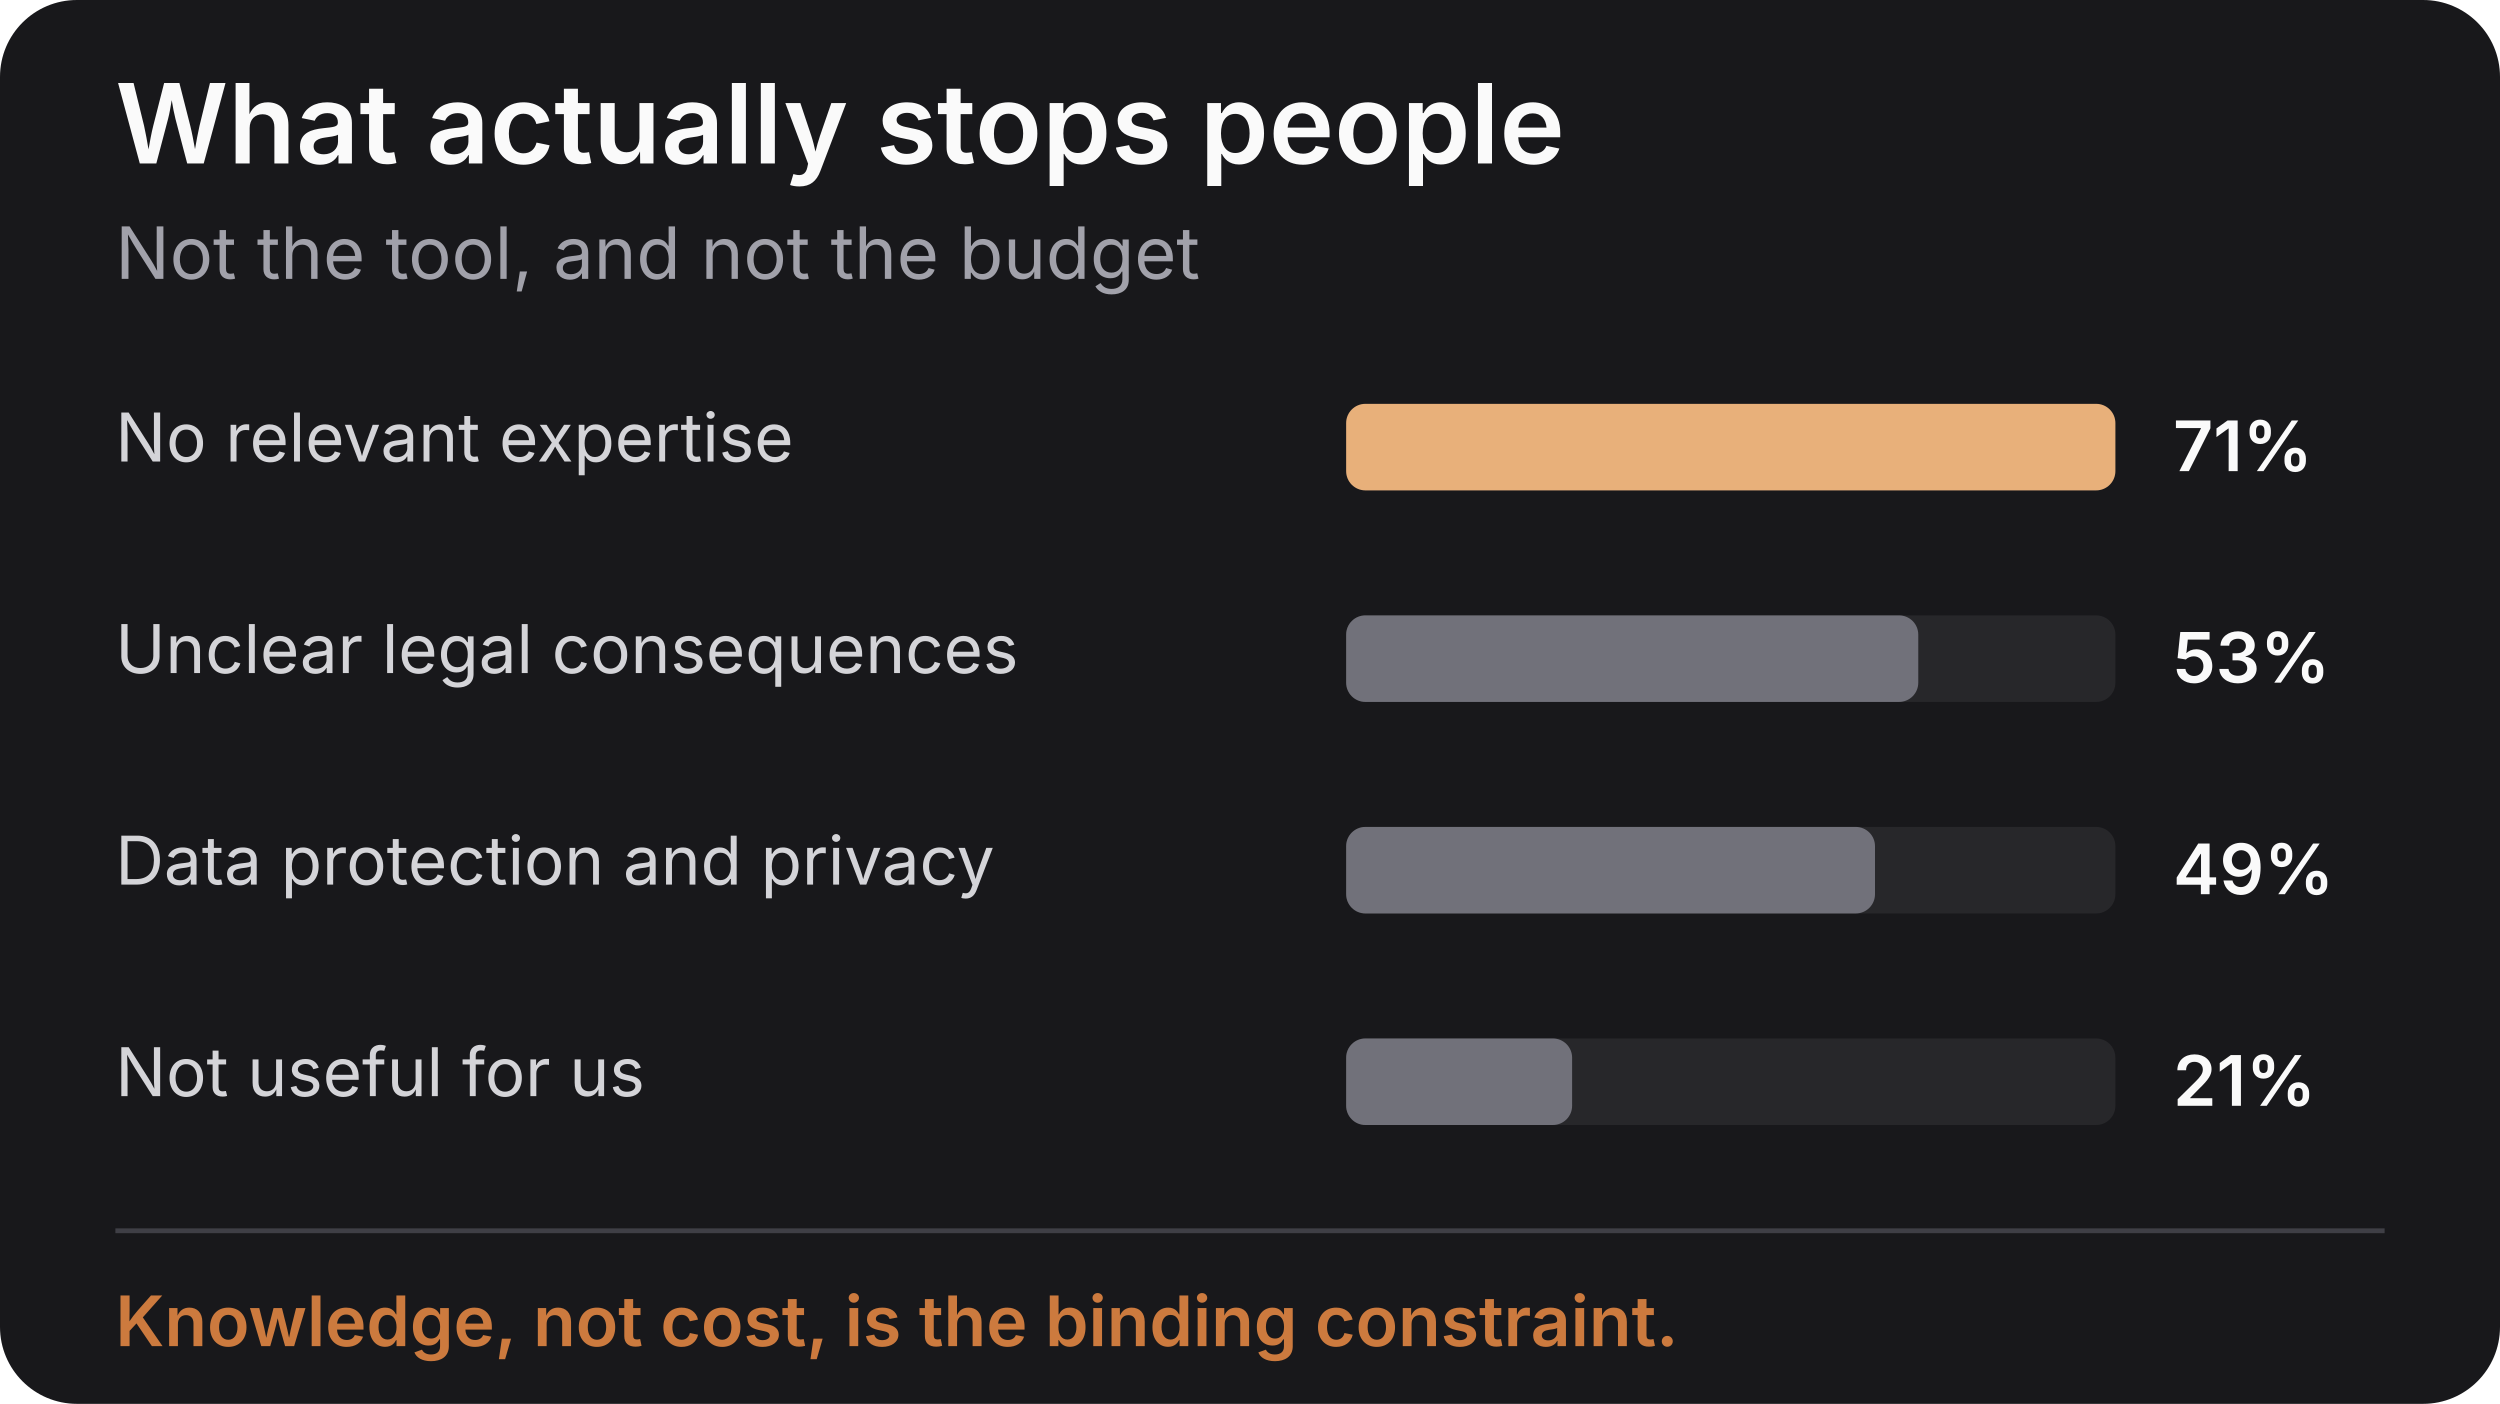
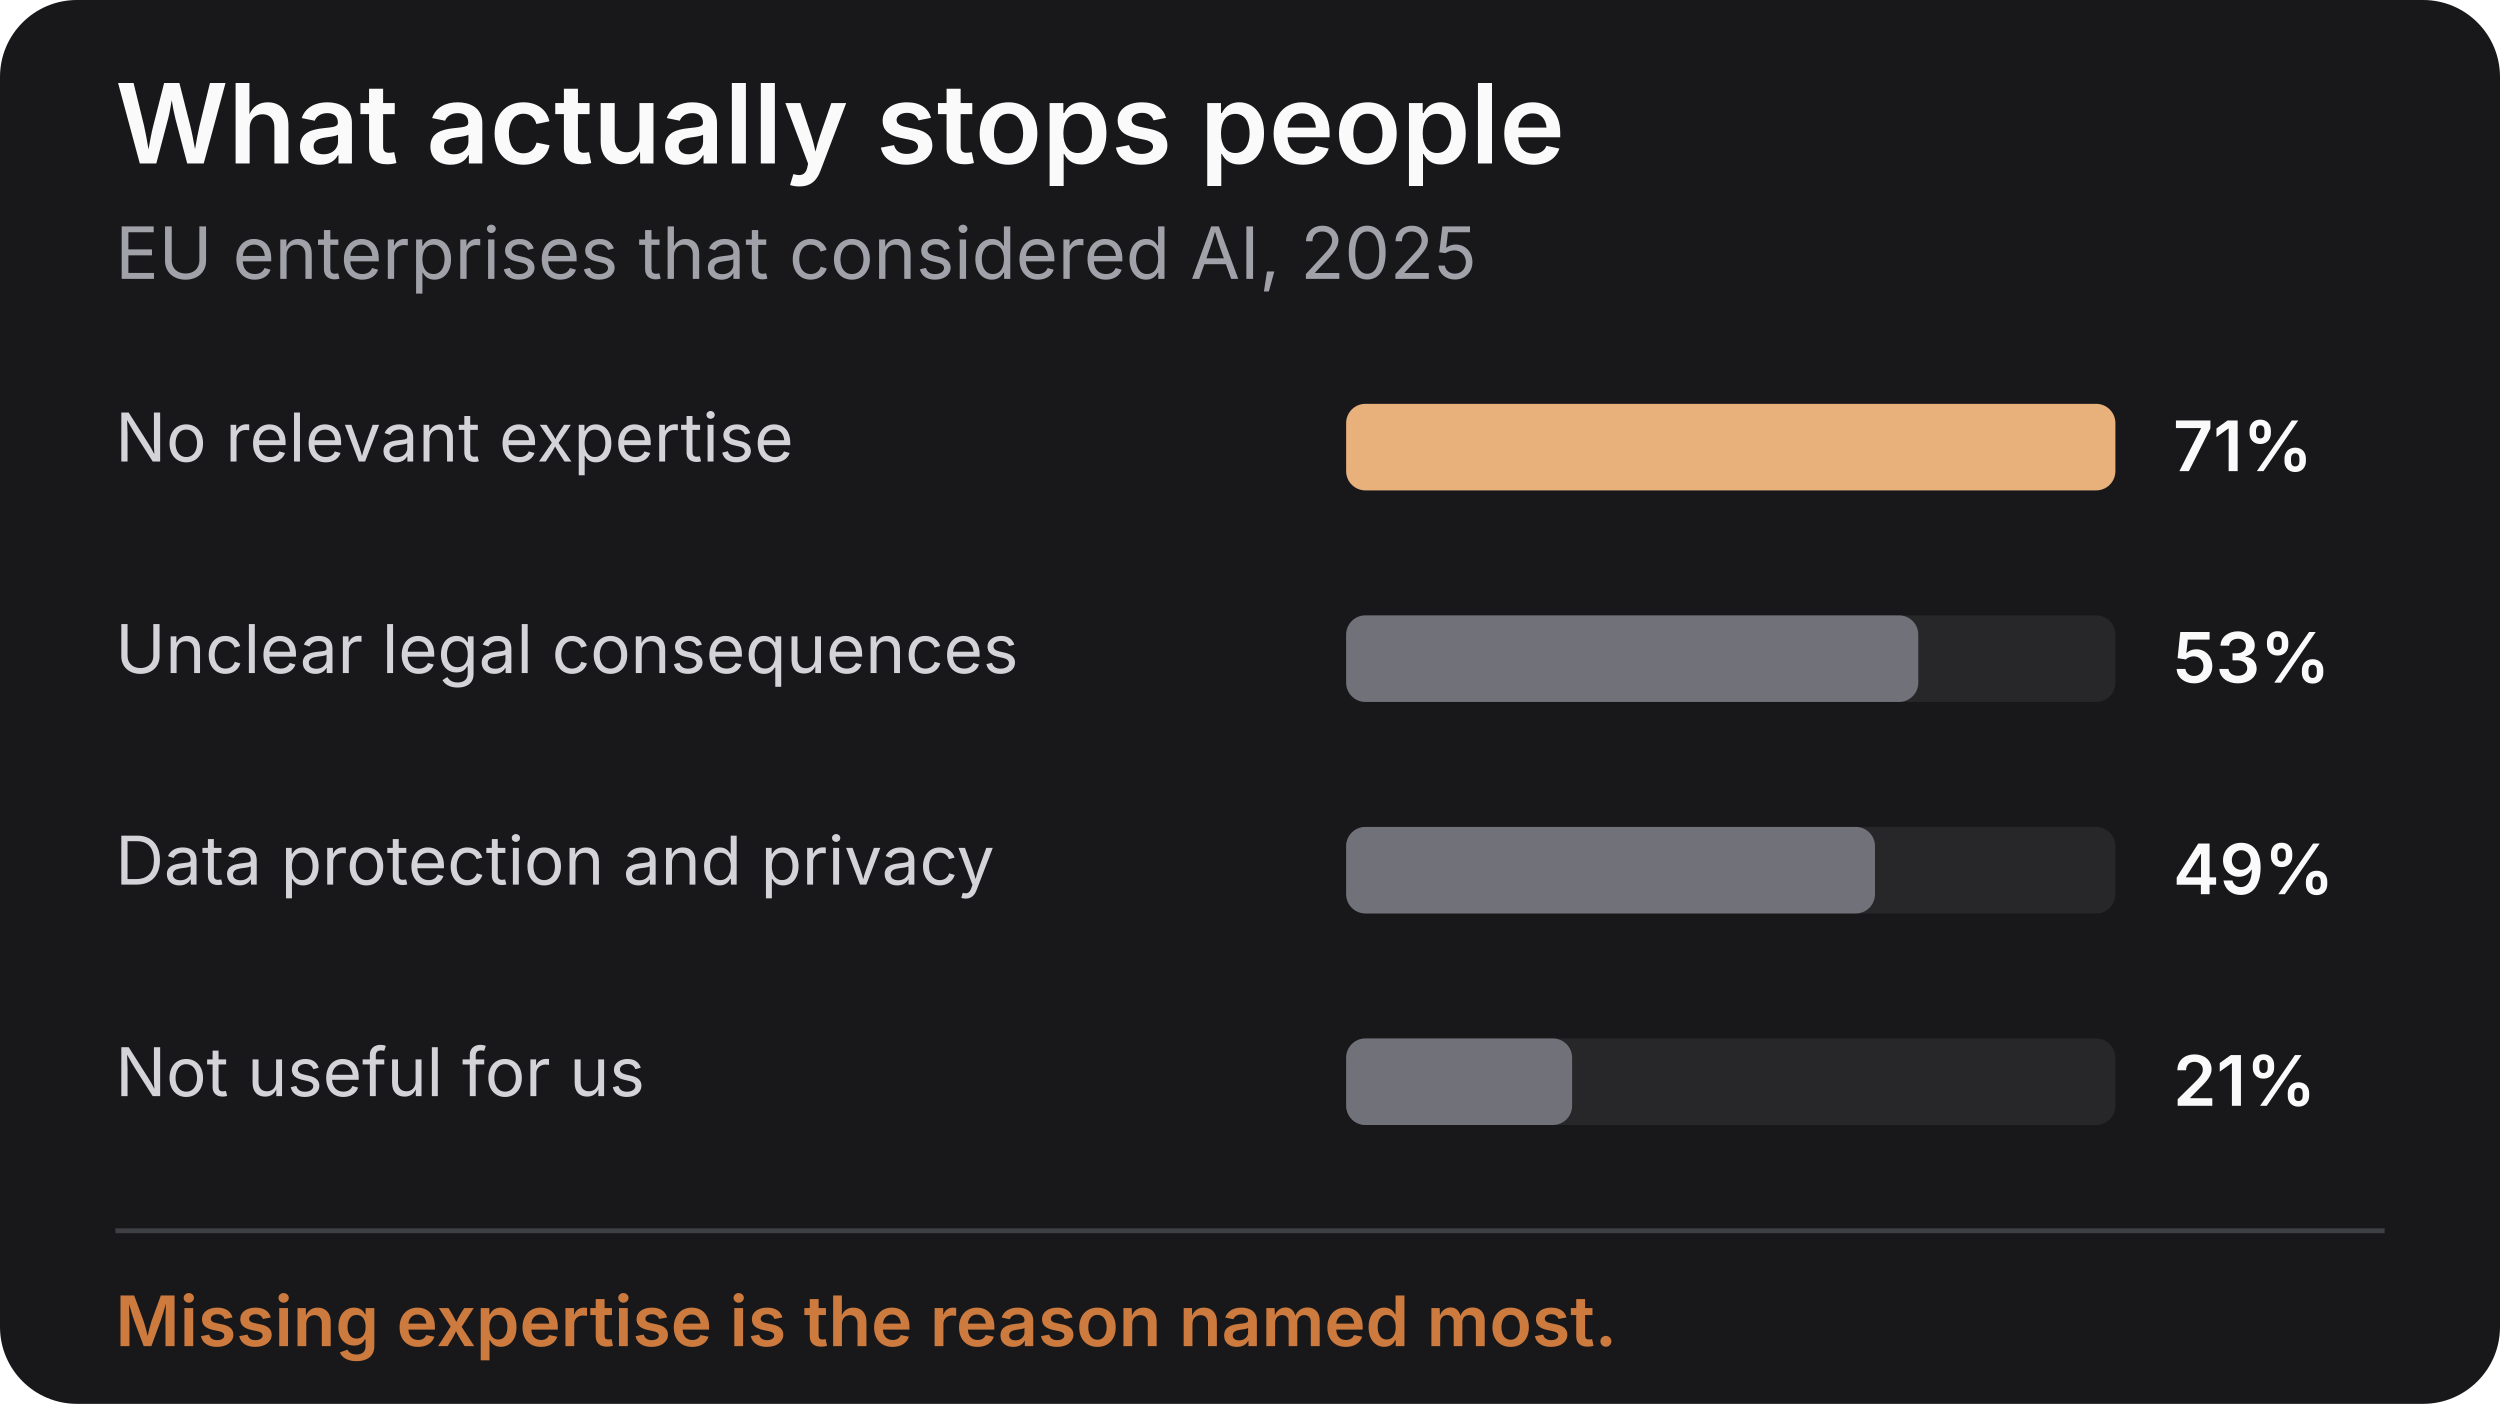
<svg xmlns="http://www.w3.org/2000/svg" width="520" height="292" viewBox="0 0 520 292" role="img" aria-label="Reasons EU enterprises that considered AI did not adopt it: lack of relevant expertise 71 percent, lack of clarity about the legal consequences 53 percent, concerns about data protection and privacy 49 percent, and the technologies not being considered useful for the enterprise 21 percent. Source: Eurostat, use of artificial intelligence in enterprises, 2025 data, 157,000 enterprises surveyed.">
  <rect x="0" y="0" width="520" height="292" rx="16" fill="#18181b" />
  <text x="24" y="34" font-family="'Inter', system-ui, -apple-system, sans-serif" font-size="23" fill="#fafafa" font-weight="600">What actually stops people</text>
-   <text x="24" y="58" font-family="'Inter', system-ui, -apple-system, sans-serif" font-size="15" fill="#a1a1aa">Not the tool, and not the budget</text>
+   <text x="24" y="58" font-family="'Inter', system-ui, -apple-system, sans-serif" font-size="15" fill="#a1a1aa">EU enterprises that considered AI, 2025</text>
  <text x="24" y="96" font-family="'Inter', system-ui, -apple-system, sans-serif" font-size="14" fill="#d4d4d8">No relevant expertise</text>
  <rect x="280" y="84" width="160" height="18" rx="4" fill="#27272a" />
  <rect x="280" y="84" width="160" height="18" rx="4" fill="#e8b07a" />
  <text x="452" y="98" font-family="'Inter', system-ui, -apple-system, sans-serif" font-size="14.5" fill="#fafafa" font-weight="600">71%</text>
  <text x="24" y="140" font-family="'Inter', system-ui, -apple-system, sans-serif" font-size="14" fill="#d4d4d8">Unclear legal consequences</text>
  <rect x="280" y="128" width="160" height="18" rx="4" fill="#27272a" />
  <rect x="280" y="128" width="119" height="18" rx="4" fill="#71717a" />
  <text x="452" y="142" font-family="'Inter', system-ui, -apple-system, sans-serif" font-size="14.5" fill="#fafafa" font-weight="600">53%</text>
  <text x="24" y="184" font-family="'Inter', system-ui, -apple-system, sans-serif" font-size="14" fill="#d4d4d8">Data protection and privacy</text>
  <rect x="280" y="172" width="160" height="18" rx="4" fill="#27272a" />
  <rect x="280" y="172" width="110" height="18" rx="4" fill="#71717a" />
  <text x="452" y="186" font-family="'Inter', system-ui, -apple-system, sans-serif" font-size="14.5" fill="#fafafa" font-weight="600">49%</text>
  <text x="24" y="228" font-family="'Inter', system-ui, -apple-system, sans-serif" font-size="14" fill="#d4d4d8">Not useful for us</text>
  <rect x="280" y="216" width="160" height="18" rx="4" fill="#27272a" />
  <rect x="280" y="216" width="47" height="18" rx="4" fill="#71717a" />
  <text x="452" y="230" font-family="'Inter', system-ui, -apple-system, sans-serif" font-size="14.5" fill="#fafafa" font-weight="600">21%</text>
  <path d="M24,256 L496,256" stroke="#3f3f46" stroke-width="1" />
-   <text x="24" y="280" font-family="'Inter', system-ui, -apple-system, sans-serif" font-size="14.5" fill="#cc7a3e" font-weight="600">Knowledge, not cost, is the binding constraint.</text>
+   <text x="24" y="280" font-family="'Inter', system-ui, -apple-system, sans-serif" font-size="14.5" fill="#cc7a3e" font-weight="600">Missing expertise is the reason named most.</text>
</svg>
